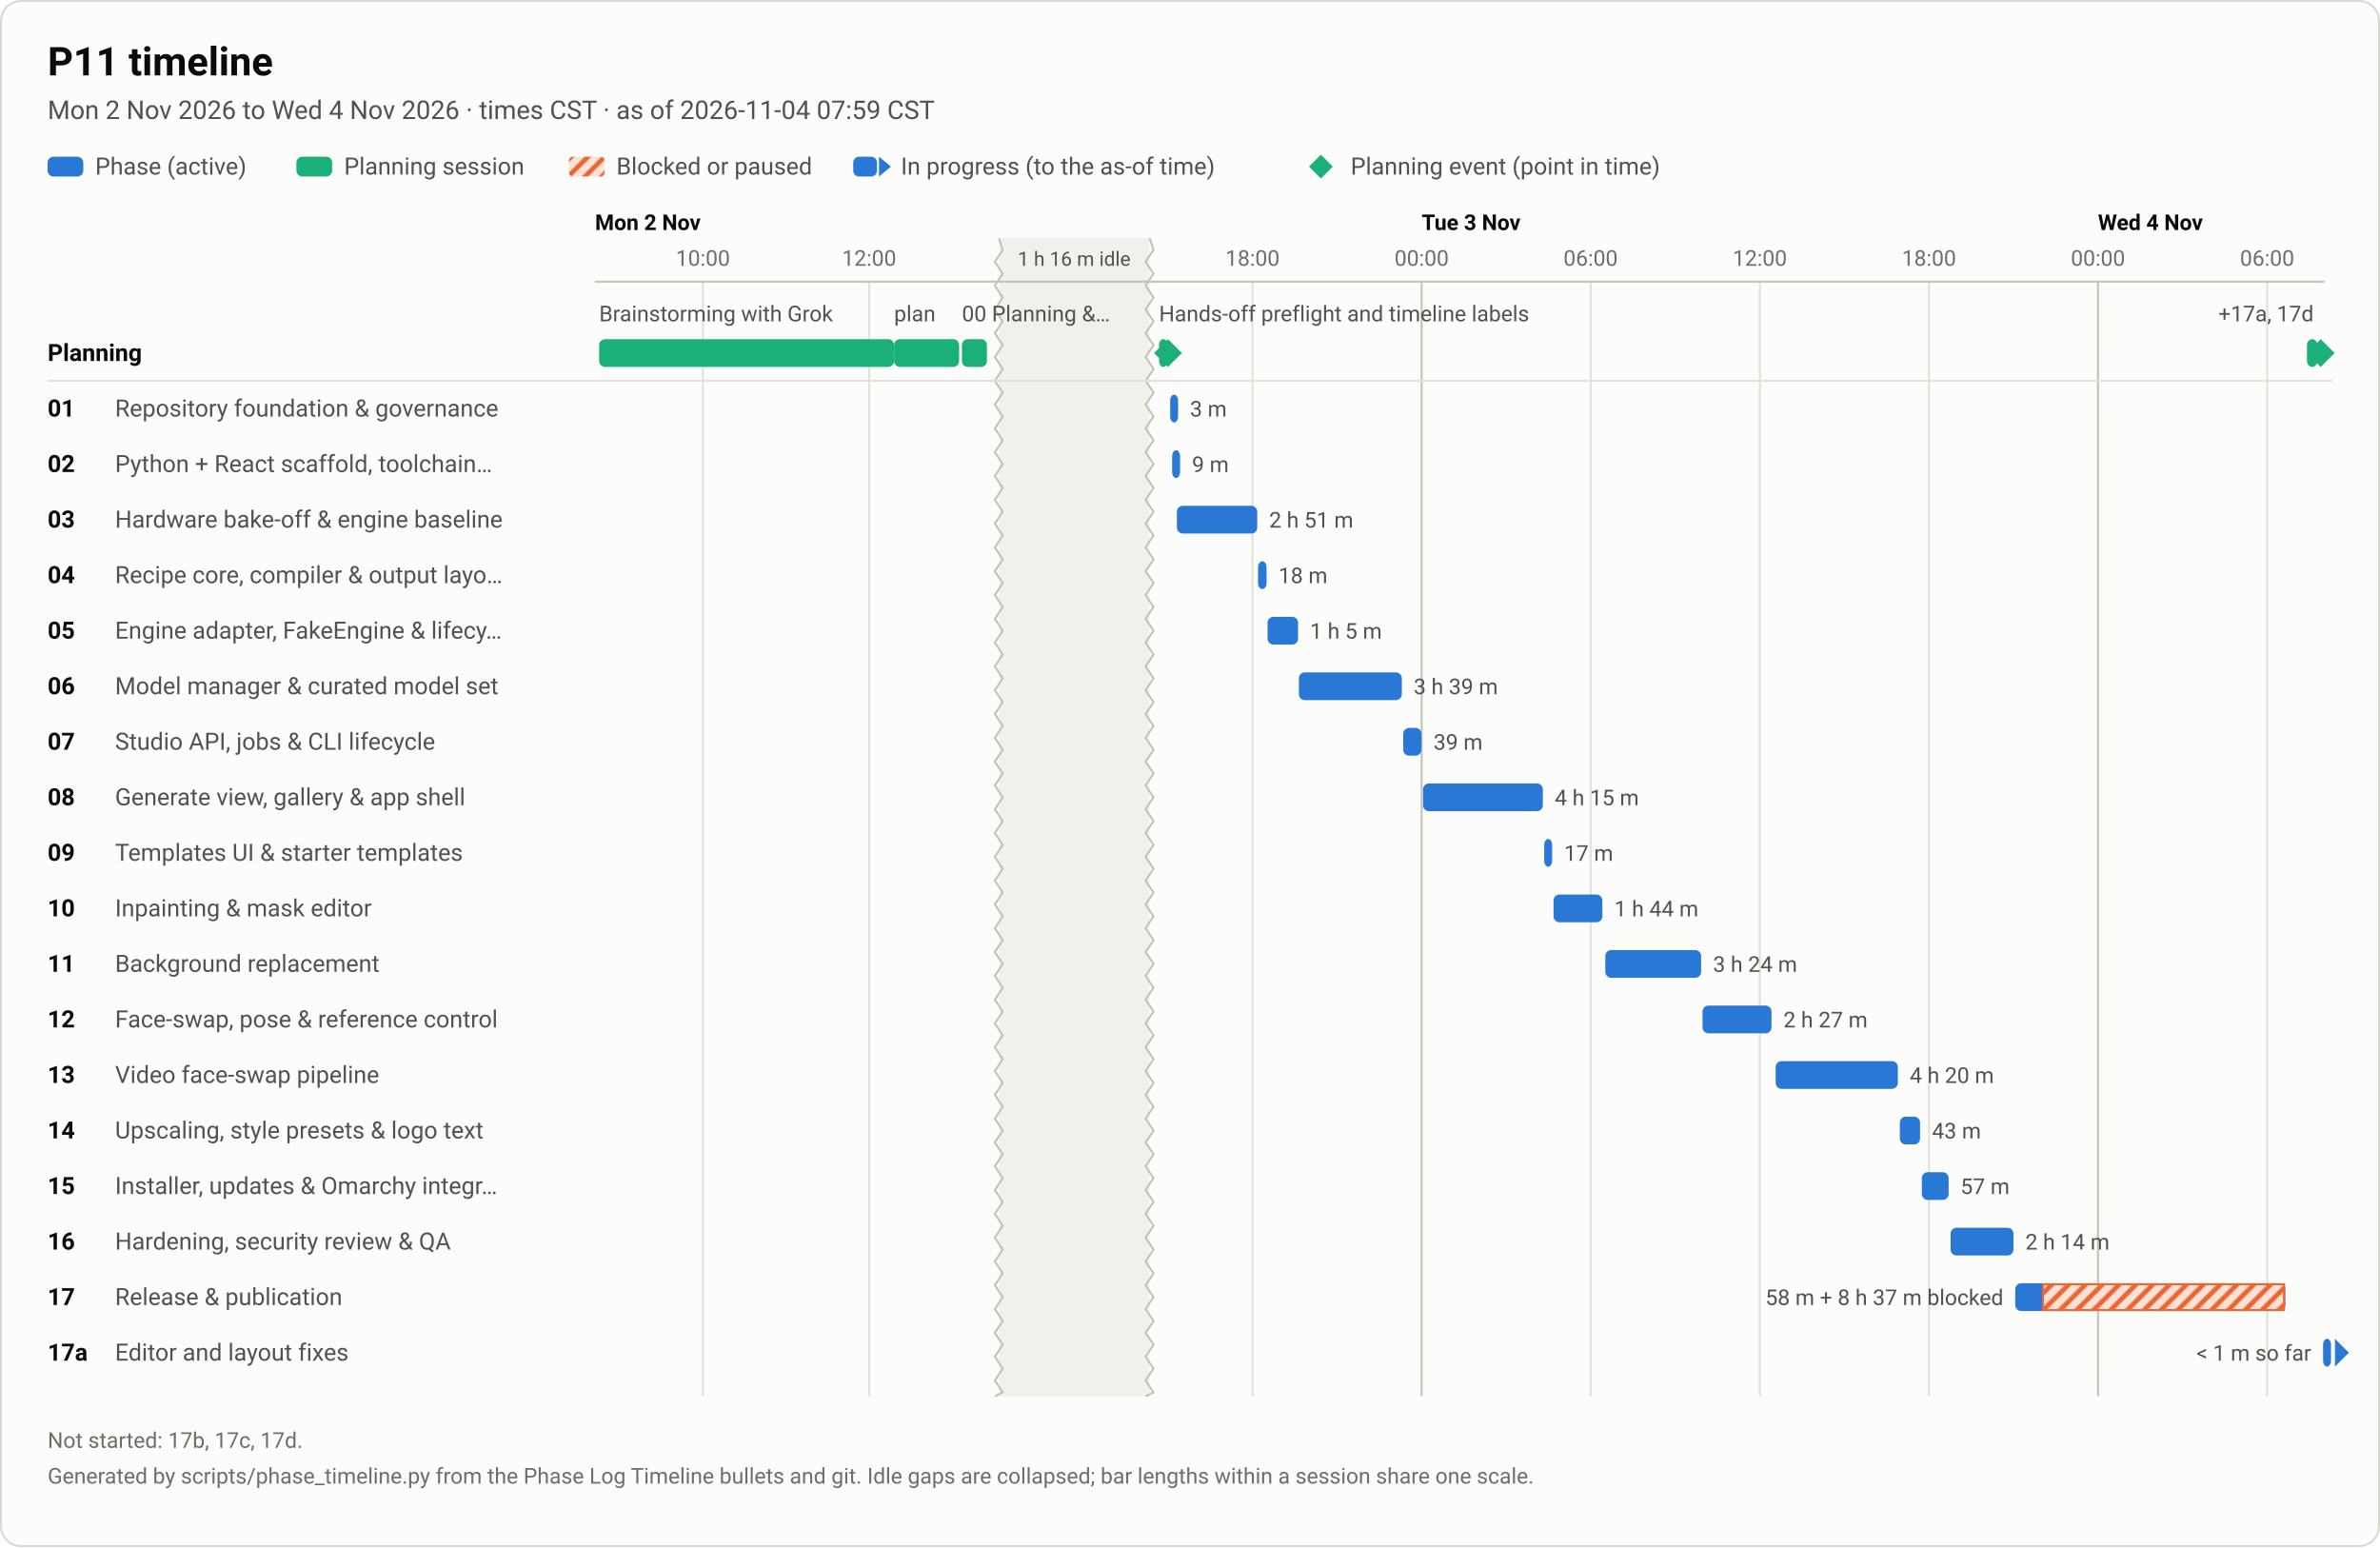
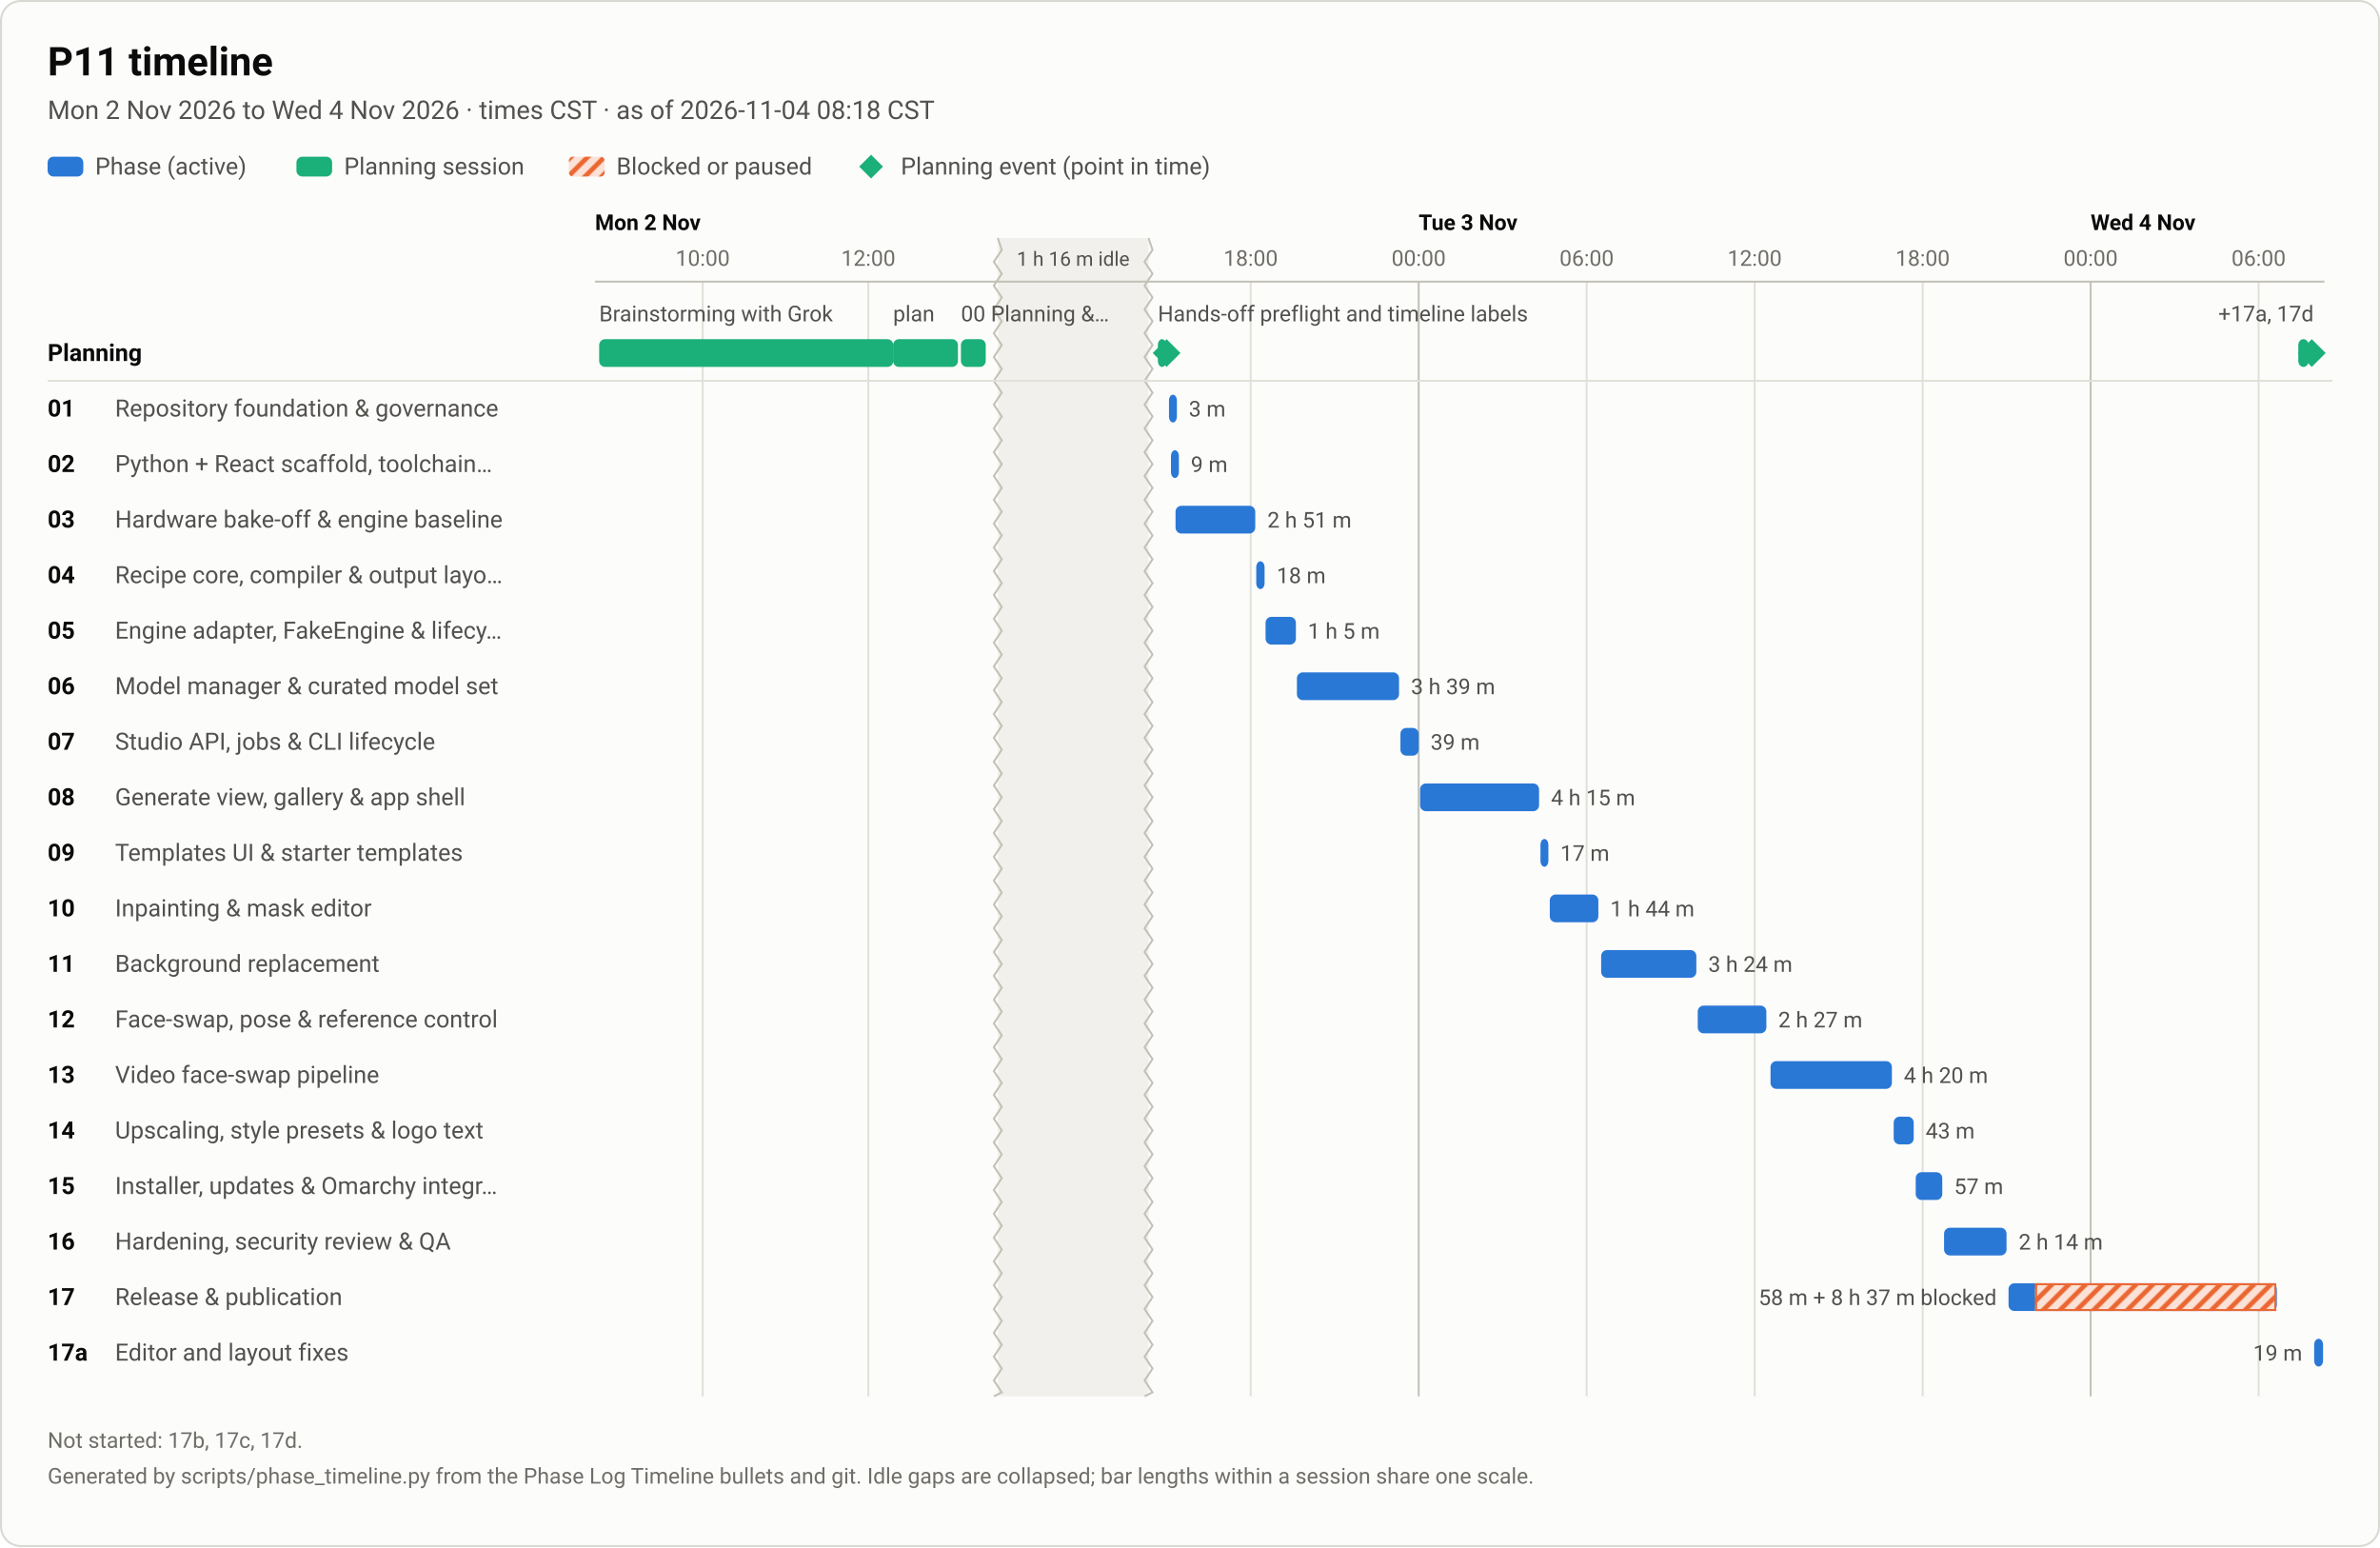
<svg xmlns="http://www.w3.org/2000/svg" width="1200" height="780" viewBox="0 0 1200 780" role="img" aria-labelledby="tl-title tl-desc" font-family="system-ui, -apple-system, &quot;Segoe UI&quot;, Roboto, sans-serif" data-timeline-format="1">
  <style>.card{fill:#fcfcfb;stroke:#d9d8d2}.t1{fill:#0b0b0b}.t2{fill:#52514e}.t3{fill:#6f6d68}.grid{stroke:#e1e0d9}.axis{stroke:#c3c2b7}.brk{fill:#f1f0ec}.brke{stroke:#c3c2b7;fill:none}.ph{fill:#2a78d6}.pl{fill:#1baf7a}.tail{stroke:#2a78d6}.tailpl{stroke:#1baf7a}.hb{fill:#fbe1d6}.hl{stroke:#eb6834}.wo{stroke:#eb6834;fill:none}.ap{stroke:#0b0b0b;fill:none}.sep{stroke:#e1e0d9}text{font-variant-numeric:tabular-nums}@media (prefers-color-scheme: dark){.card{fill:#1a1a19;stroke:#3a3a37}.t1{fill:#f0efec}.t2{fill:#c3c2b7}.t3{fill:#a3a19a}.grid{stroke:#2c2c2a}.axis{stroke:#4a4a46}.brk{fill:#262624}.brke{stroke:#4a4a46;fill:none}.ph{fill:#3987e5}.pl{fill:#199e70}.tail{stroke:#3987e5}.tailpl{stroke:#199e70}.hb{fill:#4a2a1c}.hl{stroke:#d95926}.wo{stroke:#d95926;fill:none}.ap{stroke:#f0efec;fill:none}.sep{stroke:#2c2c2a}}</style>
  <defs>
    <pattern id="tl-hatch" patternUnits="userSpaceOnUse" width="6" height="6" patternTransform="rotate(45)">
      <rect class="hb" width="6" height="6" />
      <line class="hl" x1="1.5" y1="0" x2="1.5" y2="6" stroke-width="2.4" />
    </pattern>
  </defs>
  <rect class="card" x="0.5" y="0.5" width="1199" height="779" rx="10" />
  <text class="t1" x="24" y="38" font-size="20" font-weight="600">P11 timeline</text>
-   <text class="t2" x="24" y="60" font-size="13">Mon 2 Nov 2026 to Wed 4 Nov 2026 · times CST · as of 2026-11-04 07:59 CST</text>
+   <text class="t2" x="24" y="60" font-size="13">Mon 2 Nov 2026 to Wed 4 Nov 2026 · times CST · as of 2026-11-04 08:18 CST</text>
  <rect class="ph" x="24.0" y="79" width="18" height="10" rx="3" />
  <text class="t2" x="48" y="88" font-size="12">Phase (active)</text>
  <rect class="pl" x="149.462" y="79" width="18" height="10" rx="3" />
  <text class="t2" x="173.5" y="88" font-size="12">Planning session</text>
  <rect fill="url(#tl-hatch)" x="286.848" y="79" width="18" height="10" rx="2" />
  <text class="t2" x="310.8" y="88" font-size="12">Blocked or paused</text>
-   <rect class="ph" x="430.195" y="79" width="12" height="10" rx="3" />
-   <path class="ph" d="M443.2 79l6 5l-6 5z" />
-   <text class="t2" x="454.2" y="88" font-size="12">In progress (to the as-of time)</text>
-   <path class="pl" d="M666 78l6 6l-6 6l-6-6z" />
-   <text class="t2" x="681" y="88" font-size="12">Planning event (point in time)</text>
+   <path class="pl" d="M439.2 78l6 6l-6 6l-6-6z" />
+   <text class="t2" x="454.2" y="88" font-size="12">Planning event (point in time)</text>
  <text class="t1" x="300" y="116" font-size="11" font-weight="600">Mon 2 Nov</text>
-   <line class="grid" x1="354.4" x2="354.4" y1="142" y2="704" stroke-width="1" />
-   <text class="t3" x="354.4" y="134" font-size="11" text-anchor="middle">10:00</text>
-   <line class="grid" x1="438.2" x2="438.2" y1="142" y2="704" stroke-width="1" />
-   <text class="t3" x="438.2" y="134" font-size="11" text-anchor="middle">12:00</text>
-   <rect class="brk" x="503.6" y="120" width="76" height="584" />
-   <path class="brke" stroke-width="1" d="M503.6 120L505.6 126L501.6 132L505.6 138L501.6 144L505.6 150L501.6 156L505.6 162L501.6 168L505.6 174L501.6 180L505.6 186L501.6 192L505.6 198L501.6 204L505.6 210L501.6 216L505.6 222L501.6 228L505.6 234L501.6 240L505.6 246L501.6 252L505.6 258L501.6 264L505.6 270L501.6 276L505.6 282L501.6 288L505.6 294L501.6 300L505.6 306L501.6 312L505.6 318L501.6 324L505.6 330L501.6 336L505.6 342L501.6 348L505.6 354L501.6 360L505.6 366L501.6 372L505.6 378L501.6 384L505.6 390L501.6 396L505.6 402L501.6 408L505.6 414L501.6 420L505.6 426L501.6 432L505.6 438L501.6 444L505.6 450L501.6 456L505.6 462L501.6 468L505.6 474L501.6 480L505.6 486L501.6 492L505.6 498L501.6 504L505.6 510L501.6 516L505.6 522L501.6 528L505.6 534L501.6 540L505.6 546L501.6 552L505.6 558L501.6 564L505.6 570L501.6 576L505.6 582L501.6 588L505.6 594L501.6 600L505.6 606L501.6 612L505.6 618L501.6 624L505.6 630L501.6 636L505.6 642L501.6 648L505.6 654L501.6 660L505.6 666L501.6 672L505.6 678L501.6 684L505.6 690L501.6 696L505.6 702L501.6 704" />
-   <path class="brke" stroke-width="1" d="M579.6 120L581.6 126L577.6 132L581.6 138L577.6 144L581.6 150L577.6 156L581.6 162L577.6 168L581.6 174L577.6 180L581.6 186L577.6 192L581.6 198L577.6 204L581.6 210L577.6 216L581.6 222L577.6 228L581.6 234L577.6 240L581.6 246L577.6 252L581.6 258L577.6 264L581.6 270L577.6 276L581.6 282L577.6 288L581.6 294L577.6 300L581.6 306L577.6 312L581.6 318L577.6 324L581.6 330L577.6 336L581.6 342L577.6 348L581.6 354L577.6 360L581.6 366L577.6 372L581.6 378L577.6 384L581.6 390L577.6 396L581.6 402L577.6 408L581.6 414L577.6 420L581.6 426L577.6 432L581.6 438L577.6 444L581.6 450L577.6 456L581.6 462L577.6 468L581.6 474L577.6 480L581.6 486L577.6 492L581.6 498L577.6 504L581.6 510L577.6 516L581.6 522L577.6 528L581.6 534L577.6 540L581.6 546L577.6 552L581.6 558L577.6 564L581.6 570L577.6 576L581.6 582L577.6 588L581.6 594L577.6 600L581.6 606L577.6 612L581.6 618L577.6 624L581.6 630L577.6 636L581.6 642L577.6 648L581.6 654L577.6 660L581.6 666L577.6 672L581.6 678L577.6 684L581.6 690L577.6 696L581.6 702L577.6 704" />
-   <text class="t2" x="541.6" y="134" font-size="10" text-anchor="middle">1 h 16 m idle</text>
-   <line class="grid" x1="631.5" x2="631.5" y1="142" y2="704" stroke-width="1" />
-   <text class="t3" x="631.5" y="134" font-size="11" text-anchor="middle">18:00</text>
-   <line class="axis" x1="716.8" x2="716.8" y1="142" y2="704" stroke-width="1" />
-   <text class="t3" x="716.8" y="134" font-size="11" text-anchor="middle">00:00</text>
-   <text class="t1" x="716.8" y="116" font-size="11" font-weight="600">Tue 3 Nov</text>
-   <line class="grid" x1="802" x2="802" y1="142" y2="704" stroke-width="1" />
-   <text class="t3" x="802" y="134" font-size="11" text-anchor="middle">06:00</text>
-   <line class="grid" x1="887.3" x2="887.3" y1="142" y2="704" stroke-width="1" />
-   <text class="t3" x="887.3" y="134" font-size="11" text-anchor="middle">12:00</text>
-   <line class="grid" x1="972.6" x2="972.6" y1="142" y2="704" stroke-width="1" />
-   <text class="t3" x="972.6" y="134" font-size="11" text-anchor="middle">18:00</text>
-   <line class="axis" x1="1057.8" x2="1057.8" y1="142" y2="704" stroke-width="1" />
-   <text class="t3" x="1057.8" y="134" font-size="11" text-anchor="middle">00:00</text>
-   <text class="t1" x="1057.8" y="116" font-size="11" font-weight="600">Wed 4 Nov</text>
-   <line class="grid" x1="1143.1" x2="1143.1" y1="142" y2="704" stroke-width="1" />
-   <text class="t3" x="1143.1" y="134" font-size="11" text-anchor="middle">06:00</text>
+   <line class="grid" x1="354.3" x2="354.3" y1="142" y2="704" stroke-width="1" />
+   <text class="t3" x="354.3" y="134" font-size="11" text-anchor="middle">10:00</text>
+   <line class="grid" x1="437.8" x2="437.8" y1="142" y2="704" stroke-width="1" />
+   <text class="t3" x="437.8" y="134" font-size="11" text-anchor="middle">12:00</text>
+   <rect class="brk" x="503.1" y="120" width="76" height="584" />
+   <path class="brke" stroke-width="1" d="M503.1 120L505.1 126L501.1 132L505.1 138L501.1 144L505.1 150L501.1 156L505.1 162L501.1 168L505.1 174L501.1 180L505.1 186L501.1 192L505.1 198L501.1 204L505.1 210L501.1 216L505.1 222L501.1 228L505.1 234L501.1 240L505.1 246L501.1 252L505.1 258L501.1 264L505.1 270L501.1 276L505.1 282L501.1 288L505.1 294L501.1 300L505.1 306L501.1 312L505.1 318L501.1 324L505.1 330L501.1 336L505.1 342L501.1 348L505.1 354L501.1 360L505.1 366L501.1 372L505.1 378L501.1 384L505.1 390L501.1 396L505.1 402L501.1 408L505.1 414L501.1 420L505.1 426L501.1 432L505.1 438L501.1 444L505.1 450L501.1 456L505.1 462L501.1 468L505.1 474L501.1 480L505.1 486L501.1 492L505.1 498L501.1 504L505.1 510L501.1 516L505.1 522L501.1 528L505.1 534L501.1 540L505.1 546L501.1 552L505.1 558L501.1 564L505.1 570L501.1 576L505.1 582L501.1 588L505.1 594L501.1 600L505.1 606L501.1 612L505.1 618L501.1 624L505.1 630L501.1 636L505.1 642L501.1 648L505.1 654L501.1 660L505.1 666L501.1 672L505.1 678L501.1 684L505.1 690L501.1 696L505.1 702L501.1 704" />
+   <path class="brke" stroke-width="1" d="M579.1 120L581.1 126L577.1 132L581.1 138L577.1 144L581.1 150L577.1 156L581.1 162L577.1 168L581.1 174L577.1 180L581.1 186L577.1 192L581.1 198L577.1 204L581.1 210L577.1 216L581.1 222L577.1 228L581.1 234L577.1 240L581.1 246L577.1 252L581.1 258L577.1 264L581.1 270L577.1 276L581.1 282L577.1 288L581.1 294L577.1 300L581.1 306L577.1 312L581.1 318L577.1 324L581.1 330L577.1 336L581.1 342L577.1 348L581.1 354L577.1 360L581.1 366L577.1 372L581.1 378L577.1 384L581.1 390L577.1 396L581.1 402L577.1 408L581.1 414L577.1 420L581.1 426L577.1 432L581.1 438L577.1 444L581.1 450L577.1 456L581.1 462L577.1 468L581.1 474L577.1 480L581.1 486L577.1 492L581.1 498L577.1 504L581.1 510L577.1 516L581.1 522L577.1 528L581.1 534L577.1 540L581.1 546L577.1 552L581.1 558L577.1 564L581.1 570L577.1 576L581.1 582L577.1 588L581.1 594L577.1 600L581.1 606L577.1 612L581.1 618L577.1 624L581.1 630L577.1 636L581.1 642L577.1 648L581.1 654L577.1 660L581.1 666L577.1 672L581.1 678L577.1 684L581.1 690L577.1 696L581.1 702L577.1 704" />
+   <text class="t2" x="541.1" y="134" font-size="10" text-anchor="middle">1 h 16 m idle</text>
+   <line class="grid" x1="630.6" x2="630.6" y1="142" y2="704" stroke-width="1" />
+   <text class="t3" x="630.6" y="134" font-size="11" text-anchor="middle">18:00</text>
+   <line class="axis" x1="715.3" x2="715.3" y1="142" y2="704" stroke-width="1" />
+   <text class="t3" x="715.3" y="134" font-size="11" text-anchor="middle">00:00</text>
+   <text class="t1" x="715.3" y="116" font-size="11" font-weight="600">Tue 3 Nov</text>
+   <line class="grid" x1="800" x2="800" y1="142" y2="704" stroke-width="1" />
+   <text class="t3" x="800" y="134" font-size="11" text-anchor="middle">06:00</text>
+   <line class="grid" x1="884.7" x2="884.7" y1="142" y2="704" stroke-width="1" />
+   <text class="t3" x="884.7" y="134" font-size="11" text-anchor="middle">12:00</text>
+   <line class="grid" x1="969.4" x2="969.4" y1="142" y2="704" stroke-width="1" />
+   <text class="t3" x="969.4" y="134" font-size="11" text-anchor="middle">18:00</text>
+   <line class="axis" x1="1054.1" x2="1054.1" y1="142" y2="704" stroke-width="1" />
+   <text class="t3" x="1054.1" y="134" font-size="11" text-anchor="middle">00:00</text>
+   <text class="t1" x="1054.1" y="116" font-size="11" font-weight="600">Wed 4 Nov</text>
+   <line class="grid" x1="1138.8" x2="1138.8" y1="142" y2="704" stroke-width="1" />
+   <text class="t3" x="1138.8" y="134" font-size="11" text-anchor="middle">06:00</text>
  <line class="axis" x1="300" x2="1172" y1="142" y2="142" stroke-width="1" />
  <text class="t1" x="24" y="182" font-size="12" font-weight="600">Planning</text>
  <g id="tl-plan1">
-     <rect class="pl" x="302.1" y="171" width="148.7" height="14" rx="3" />
+     <rect class="pl" x="302.1" y="171" width="148.3" height="14" rx="3" />
  </g>
  <text class="t2" x="302.1" y="162" font-size="11">Brainstorming with Grok</text>
  <g id="tl-plan2">
-     <rect class="pl" x="450.8" y="171" width="32.8" height="14" rx="3" />
+     <rect class="pl" x="450.3" y="171" width="32.7" height="14" rx="3" />
  </g>
-   <text class="t2" x="450.8" y="162" font-size="11">plan</text>
+   <text class="t2" x="450.3" y="162" font-size="11">plan</text>
  <g id="tl-p00">
-     <rect class="pl" x="485" y="171" width="12.6" height="14" rx="3" />
+     <rect class="pl" x="484.5" y="171" width="12.5" height="14" rx="3" />
  </g>
-   <text class="t2" x="485" y="162" font-size="11">00 Planning &amp;…</text>
+   <text class="t2" x="484.5" y="162" font-size="11">00 Planning &amp;…</text>
  <g id="tl-plan3">
-     <rect class="pl" x="584.4" y="171" width="4.3" height="14" rx="3" />
+     <rect class="pl" x="583.8" y="171" width="4.2" height="14" rx="3" />
  </g>
-   <text class="t2" x="584.4" y="162" font-size="11">Hands-off preflight and timeline labels</text>
+   <text class="t2" x="583.8" y="162" font-size="11">Hands-off preflight and timeline labels</text>
  <g id="tl-pf-13ee0d5">
-     <path class="pl" d="M588.9 171l7 7l-7 7l-7-7z" />
+     <path class="pl" d="M588.2 171l7 7l-7 7l-7-7z" />
  </g>
  <g id="tl-plan4">
-     <rect class="pl" x="1163.2" y="171" width="5.2" height="14" rx="3" />
+     <rect class="pl" x="1158.8" y="171" width="5.2" height="14" rx="3" />
  </g>
  <text class="t2" x="1118.5" y="162" font-size="11">+17a, 17d</text>
  <g id="tl-pf-19ebe39">
-     <path class="pl" d="M1170.1 171l7 7l-7 7l-7-7z" />
+     <path class="pl" d="M1165.6 171l7 7l-7 7l-7-7z" />
  </g>
  <line class="sep" x1="24" x2="1176" y1="192" y2="192" stroke-width="1" />
  <text class="t1" x="24" y="210" font-size="12" font-weight="600">01</text>
  <text class="t2" x="58" y="210" font-size="12">Repository foundation &amp; governance</text>
  <g id="tl-p01">
-     <rect class="ph" x="590" y="199" width="4" height="14" rx="3" />
+     <rect class="ph" x="589.4" y="199" width="4" height="14" rx="3" />
  </g>
-   <text class="t2" x="600" y="210" font-size="11">3 m</text>
+   <text class="t2" x="599.4" y="210" font-size="11">3 m</text>
  <text class="t1" x="24" y="238" font-size="12" font-weight="600">02</text>
  <text class="t2" x="58" y="238" font-size="12">Python + React scaffold, toolchain…</text>
  <g id="tl-p02">
-     <rect class="ph" x="591" y="227" width="4" height="14" rx="3" />
+     <rect class="ph" x="590.4" y="227" width="4" height="14" rx="3" />
  </g>
-   <text class="t2" x="601" y="238" font-size="11">9 m</text>
+   <text class="t2" x="600.4" y="238" font-size="11">9 m</text>
  <text class="t1" x="24" y="266" font-size="12" font-weight="600">03</text>
  <text class="t2" x="58" y="266" font-size="12">Hardware bake-off &amp; engine baseline</text>
  <g id="tl-p03">
-     <rect class="ph" x="593.4" y="255" width="40.5" height="14" rx="3" />
+     <rect class="ph" x="592.7" y="255" width="40.2" height="14" rx="3" />
  </g>
-   <text class="t2" x="639.9" y="266" font-size="11">2 h 51 m</text>
+   <text class="t2" x="639" y="266" font-size="11">2 h 51 m</text>
  <text class="t1" x="24" y="294" font-size="12" font-weight="600">04</text>
  <text class="t2" x="58" y="294" font-size="12">Recipe core, compiler &amp; output layo…</text>
  <g id="tl-p04">
-     <rect class="ph" x="634.3" y="283" width="4.3" height="14" rx="3" />
+     <rect class="ph" x="633.4" y="283" width="4.2" height="14" rx="3" />
  </g>
-   <text class="t2" x="644.6" y="294" font-size="11">18 m</text>
+   <text class="t2" x="643.7" y="294" font-size="11">18 m</text>
  <text class="t1" x="24" y="322" font-size="12" font-weight="600">05</text>
  <text class="t2" x="58" y="322" font-size="12">Engine adapter, FakeEngine &amp; lifecy…</text>
  <g id="tl-p05">
-     <rect class="ph" x="639.1" y="311" width="15.4" height="14" rx="3" />
+     <rect class="ph" x="638.1" y="311" width="15.3" height="14" rx="3" />
  </g>
-   <text class="t2" x="660.5" y="322" font-size="11">1 h 5 m</text>
+   <text class="t2" x="659.4" y="322" font-size="11">1 h 5 m</text>
  <text class="t1" x="24" y="350" font-size="12" font-weight="600">06</text>
  <text class="t2" x="58" y="350" font-size="12">Model manager &amp; curated model set</text>
  <g id="tl-p06">
-     <rect class="ph" x="654.9" y="339" width="51.9" height="14" rx="3" />
+     <rect class="ph" x="653.9" y="339" width="51.5" height="14" rx="3" />
  </g>
-   <text class="t2" x="712.8" y="350" font-size="11">3 h 39 m</text>
+   <text class="t2" x="711.4" y="350" font-size="11">3 h 39 m</text>
  <text class="t1" x="24" y="378" font-size="12" font-weight="600">07</text>
  <text class="t2" x="58" y="378" font-size="12">Studio API, jobs &amp; CLI lifecycle</text>
  <g id="tl-p07">
-     <rect class="ph" x="707.5" y="367" width="9.2" height="14" rx="3" />
+     <rect class="ph" x="706.1" y="367" width="9.2" height="14" rx="3" />
  </g>
-   <text class="t2" x="722.8" y="378" font-size="11">39 m</text>
+   <text class="t2" x="721.3" y="378" font-size="11">39 m</text>
  <text class="t1" x="24" y="406" font-size="12" font-weight="600">08</text>
  <text class="t2" x="58" y="406" font-size="12">Generate view, gallery &amp; app shell</text>
  <g id="tl-p08">
-     <rect class="ph" x="717.5" y="395" width="60.4" height="14" rx="3" />
+     <rect class="ph" x="716" y="395" width="60" height="14" rx="3" />
  </g>
-   <text class="t2" x="783.9" y="406" font-size="11">4 h 15 m</text>
+   <text class="t2" x="782" y="406" font-size="11">4 h 15 m</text>
  <text class="t1" x="24" y="434" font-size="12" font-weight="600">09</text>
  <text class="t2" x="58" y="434" font-size="12">Templates UI &amp; starter templates</text>
  <g id="tl-p09">
-     <rect class="ph" x="778.6" y="423" width="4" height="14" rx="3" />
+     <rect class="ph" x="776.7" y="423" width="4" height="14" rx="3" />
  </g>
-   <text class="t2" x="788.6" y="434" font-size="11">17 m</text>
+   <text class="t2" x="786.7" y="434" font-size="11">17 m</text>
  <text class="t1" x="24" y="462" font-size="12" font-weight="600">10</text>
  <text class="t2" x="58" y="462" font-size="12">Inpainting &amp; mask editor</text>
  <g id="tl-p10">
-     <rect class="ph" x="783.3" y="451" width="24.6" height="14" rx="3" />
+     <rect class="ph" x="781.4" y="451" width="24.5" height="14" rx="3" />
  </g>
-   <text class="t2" x="813.9" y="462" font-size="11">1 h 44 m</text>
+   <text class="t2" x="811.9" y="462" font-size="11">1 h 44 m</text>
  <text class="t1" x="24" y="490" font-size="12" font-weight="600">11</text>
  <text class="t2" x="58" y="490" font-size="12">Background replacement</text>
  <g id="tl-p11">
-     <rect class="ph" x="809.4" y="479" width="48.3" height="14" rx="3" />
+     <rect class="ph" x="807.3" y="479" width="48" height="14" rx="3" />
  </g>
-   <text class="t2" x="863.7" y="490" font-size="11">3 h 24 m</text>
+   <text class="t2" x="861.3" y="490" font-size="11">3 h 24 m</text>
  <text class="t1" x="24" y="518" font-size="12" font-weight="600">12</text>
  <text class="t2" x="58" y="518" font-size="12">Face-swap, pose &amp; reference control</text>
  <g id="tl-p12">
-     <rect class="ph" x="858.4" y="507" width="34.8" height="14" rx="3" />
+     <rect class="ph" x="856" y="507" width="34.6" height="14" rx="3" />
  </g>
-   <text class="t2" x="899.2" y="518" font-size="11">2 h 27 m</text>
+   <text class="t2" x="896.6" y="518" font-size="11">2 h 27 m</text>
  <text class="t1" x="24" y="546" font-size="12" font-weight="600">13</text>
  <text class="t2" x="58" y="546" font-size="12">Video face-swap pipeline</text>
  <g id="tl-p13">
-     <rect class="ph" x="895.3" y="535" width="61.6" height="14" rx="3" />
+     <rect class="ph" x="892.7" y="535" width="61.2" height="14" rx="3" />
  </g>
-   <text class="t2" x="962.9" y="546" font-size="11">4 h 20 m</text>
+   <text class="t2" x="959.9" y="546" font-size="11">4 h 20 m</text>
  <text class="t1" x="24" y="574" font-size="12" font-weight="600">14</text>
  <text class="t2" x="58" y="574" font-size="12">Upscaling, style presets &amp; logo text</text>
  <g id="tl-p14">
-     <rect class="ph" x="957.9" y="563" width="10.2" height="14" rx="3" />
+     <rect class="ph" x="954.8" y="563" width="10.1" height="14" rx="3" />
  </g>
-   <text class="t2" x="974.1" y="574" font-size="11">43 m</text>
+   <text class="t2" x="970.9" y="574" font-size="11">43 m</text>
  <text class="t1" x="24" y="602" font-size="12" font-weight="600">15</text>
  <text class="t2" x="58" y="602" font-size="12">Installer, updates &amp; Omarchy integr…</text>
  <g id="tl-p15">
-     <rect class="ph" x="969" y="591" width="13.5" height="14" rx="3" />
+     <rect class="ph" x="965.9" y="591" width="13.4" height="14" rx="3" />
  </g>
-   <text class="t2" x="988.5" y="602" font-size="11">57 m</text>
+   <text class="t2" x="985.3" y="602" font-size="11">57 m</text>
  <text class="t1" x="24" y="630" font-size="12" font-weight="600">16</text>
  <text class="t2" x="58" y="630" font-size="12">Hardening, security review &amp; QA</text>
  <g id="tl-p16">
-     <rect class="ph" x="983.5" y="619" width="31.7" height="14" rx="3" />
+     <rect class="ph" x="980.2" y="619" width="31.5" height="14" rx="3" />
  </g>
-   <text class="t2" x="1021.2" y="630" font-size="11">2 h 14 m</text>
+   <text class="t2" x="1017.8" y="630" font-size="11">2 h 14 m</text>
  <text class="t1" x="24" y="658" font-size="12" font-weight="600">17</text>
  <text class="t2" x="58" y="658" font-size="12">Release &amp; publication</text>
  <g id="tl-p17">
-     <rect class="ph" x="1016.1" y="647" width="136.2" height="14" rx="3" />
-     <rect id="tl-p17-w1" fill="url(#tl-hatch)" x="1029.6" y="647" width="122.5" height="14" />
-     <rect class="wo" x="1030.1" y="647.5" width="121.5" height="13" stroke-width="1" />
+     <rect class="ph" x="1012.7" y="647" width="135.3" height="14" rx="3" />
+     <rect id="tl-p17-w1" fill="url(#tl-hatch)" x="1026.1" y="647" width="121.6" height="14" />
+     <rect class="wo" x="1026.6" y="647.5" width="120.6" height="13" stroke-width="1" />
  </g>
-   <text class="t2" x="1010.1" y="658" font-size="11" text-anchor="end">58 m + 8 h 37 m blocked</text>
+   <text class="t2" x="1006.7" y="658" font-size="11" text-anchor="end">58 m + 8 h 37 m blocked</text>
  <text class="t1" x="24" y="686" font-size="12" font-weight="600">17a</text>
  <text class="t2" x="58" y="686" font-size="12">Editor and layout fixes</text>
  <g id="tl-p17a">
-     <rect class="ph" x="1171.3" y="675" width="4" height="14" rx="3" />
-     <path class="ph" d="M1177.3 675l7 7l-7 7z" />
+     <rect class="ph" x="1166.8" y="675" width="4.5" height="14" rx="3" />
  </g>
-   <text class="t2" x="1165.3" y="686" font-size="11" text-anchor="end">&lt; 1 m so far</text>
+   <text class="t2" x="1160.8" y="686" font-size="11" text-anchor="end">19 m</text>
  <text class="t3" x="24" y="730" font-size="11">Not started: 17b, 17c, 17d.</text>
  <text class="t3" x="24" y="748" font-size="11">Generated by scripts/phase_timeline.py from the Phase Log Timeline bullets and git. Idle gaps are collapsed; bar lengths within a session share one scale.</text>
</svg>
